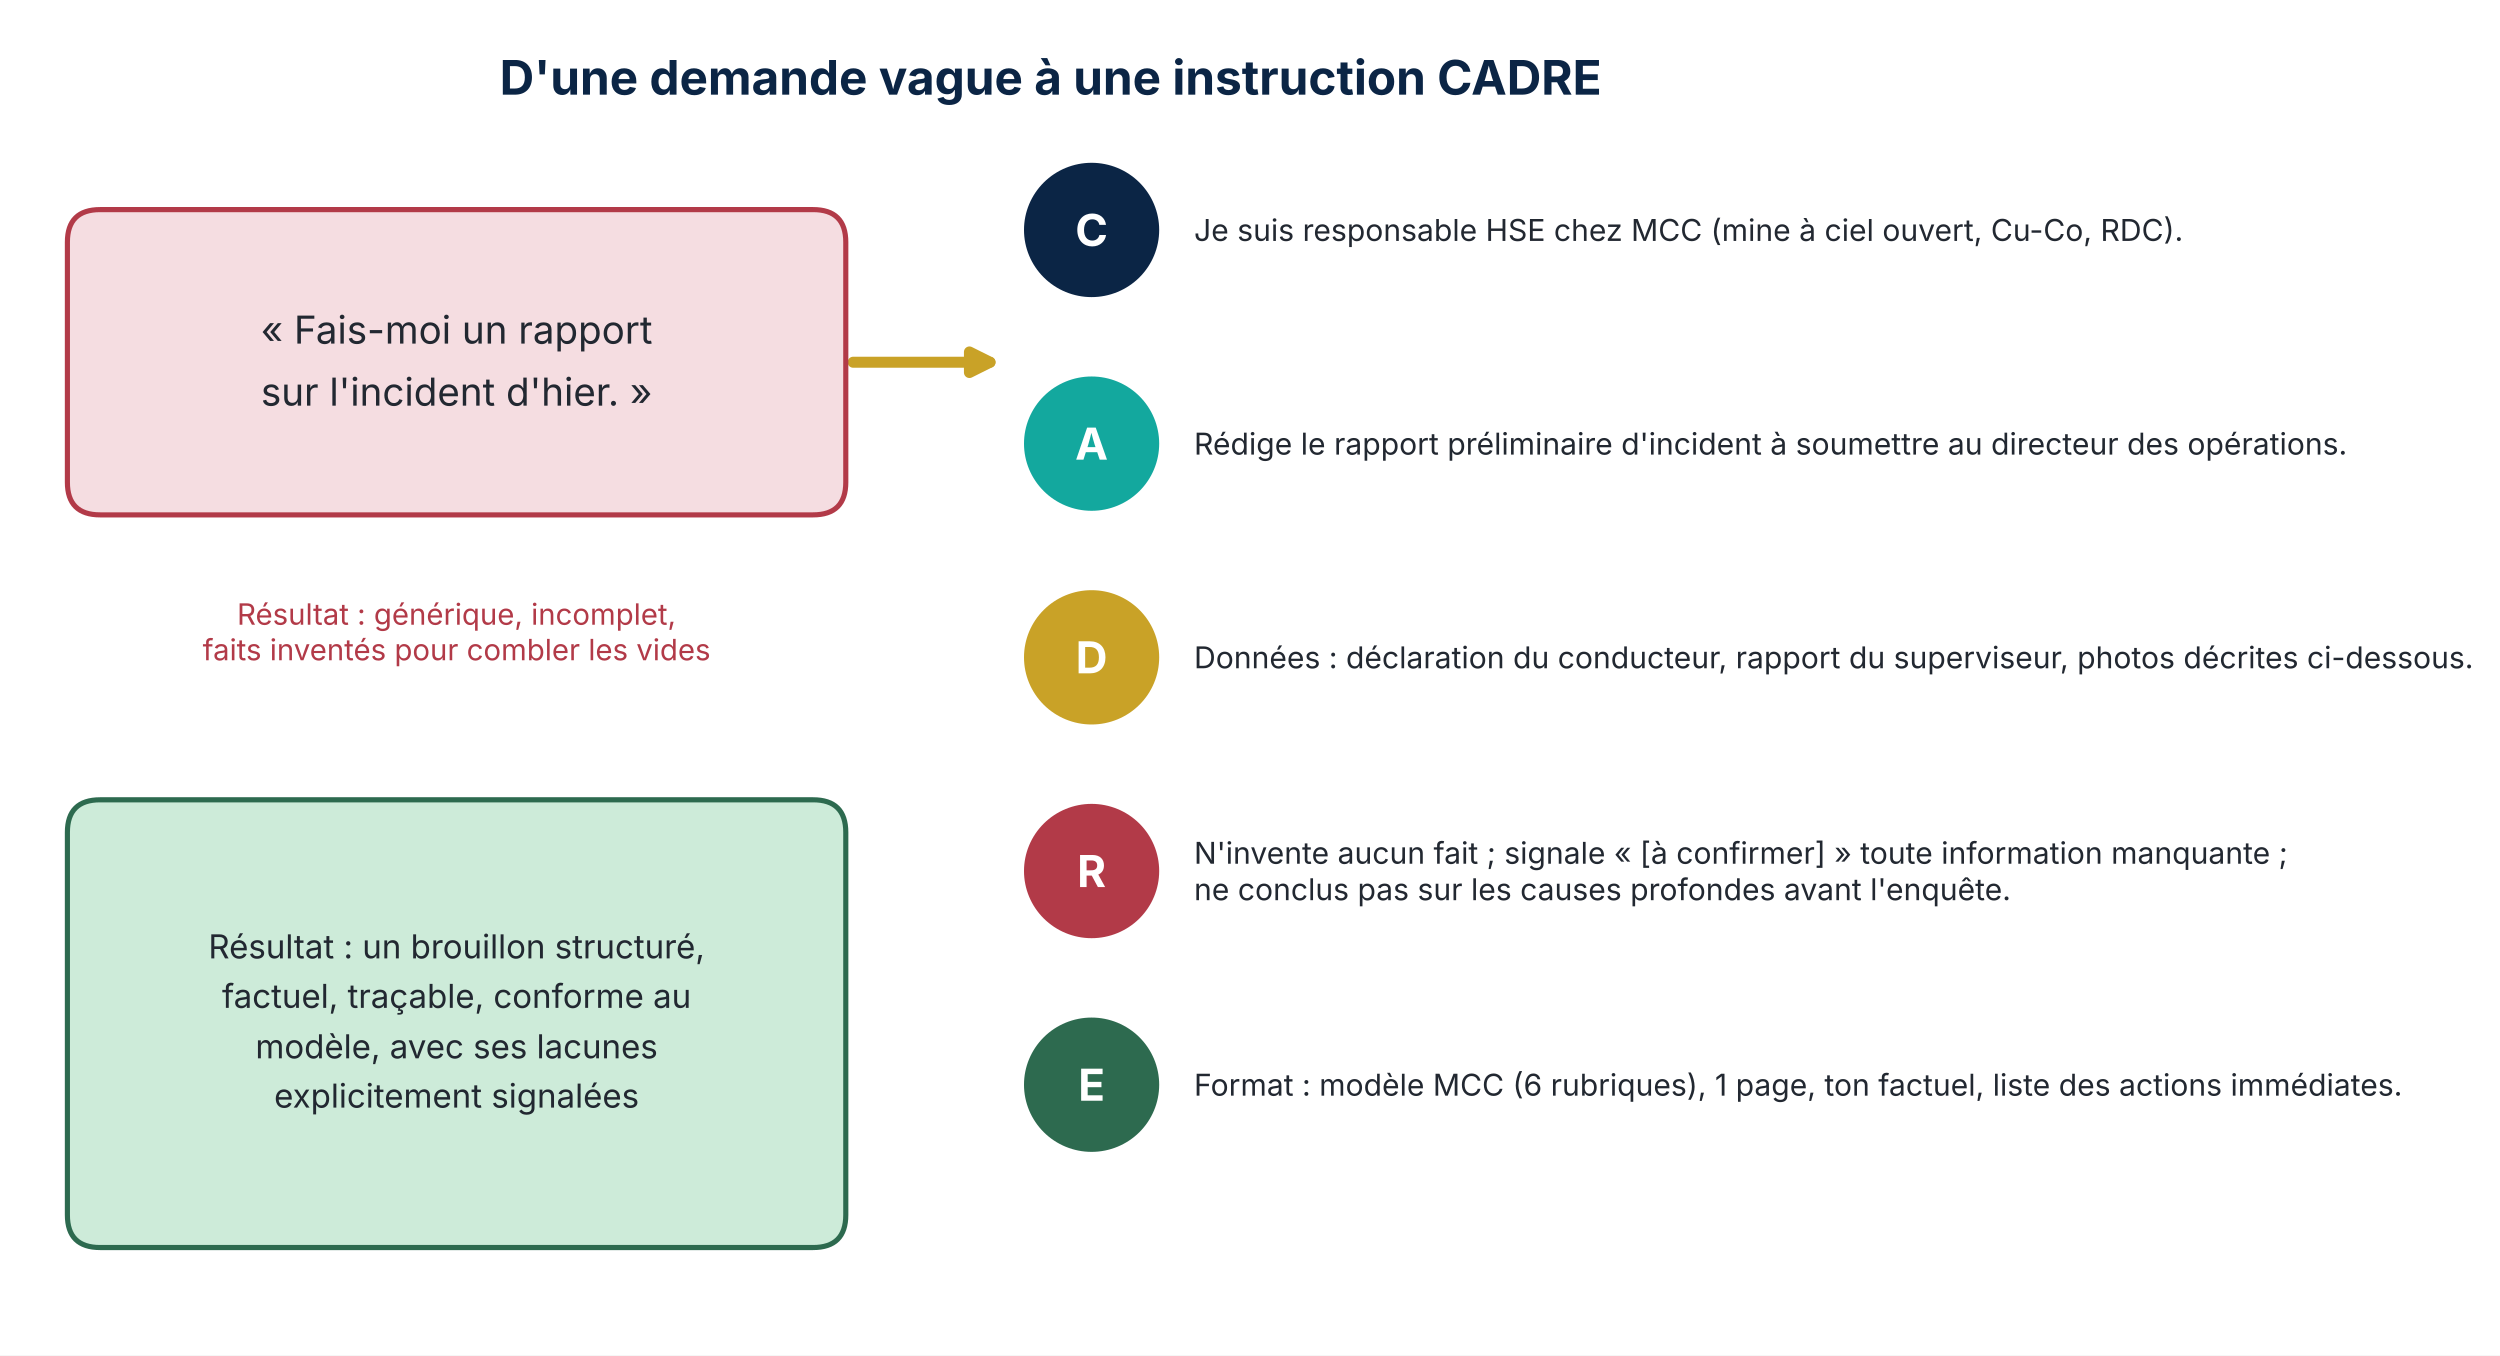
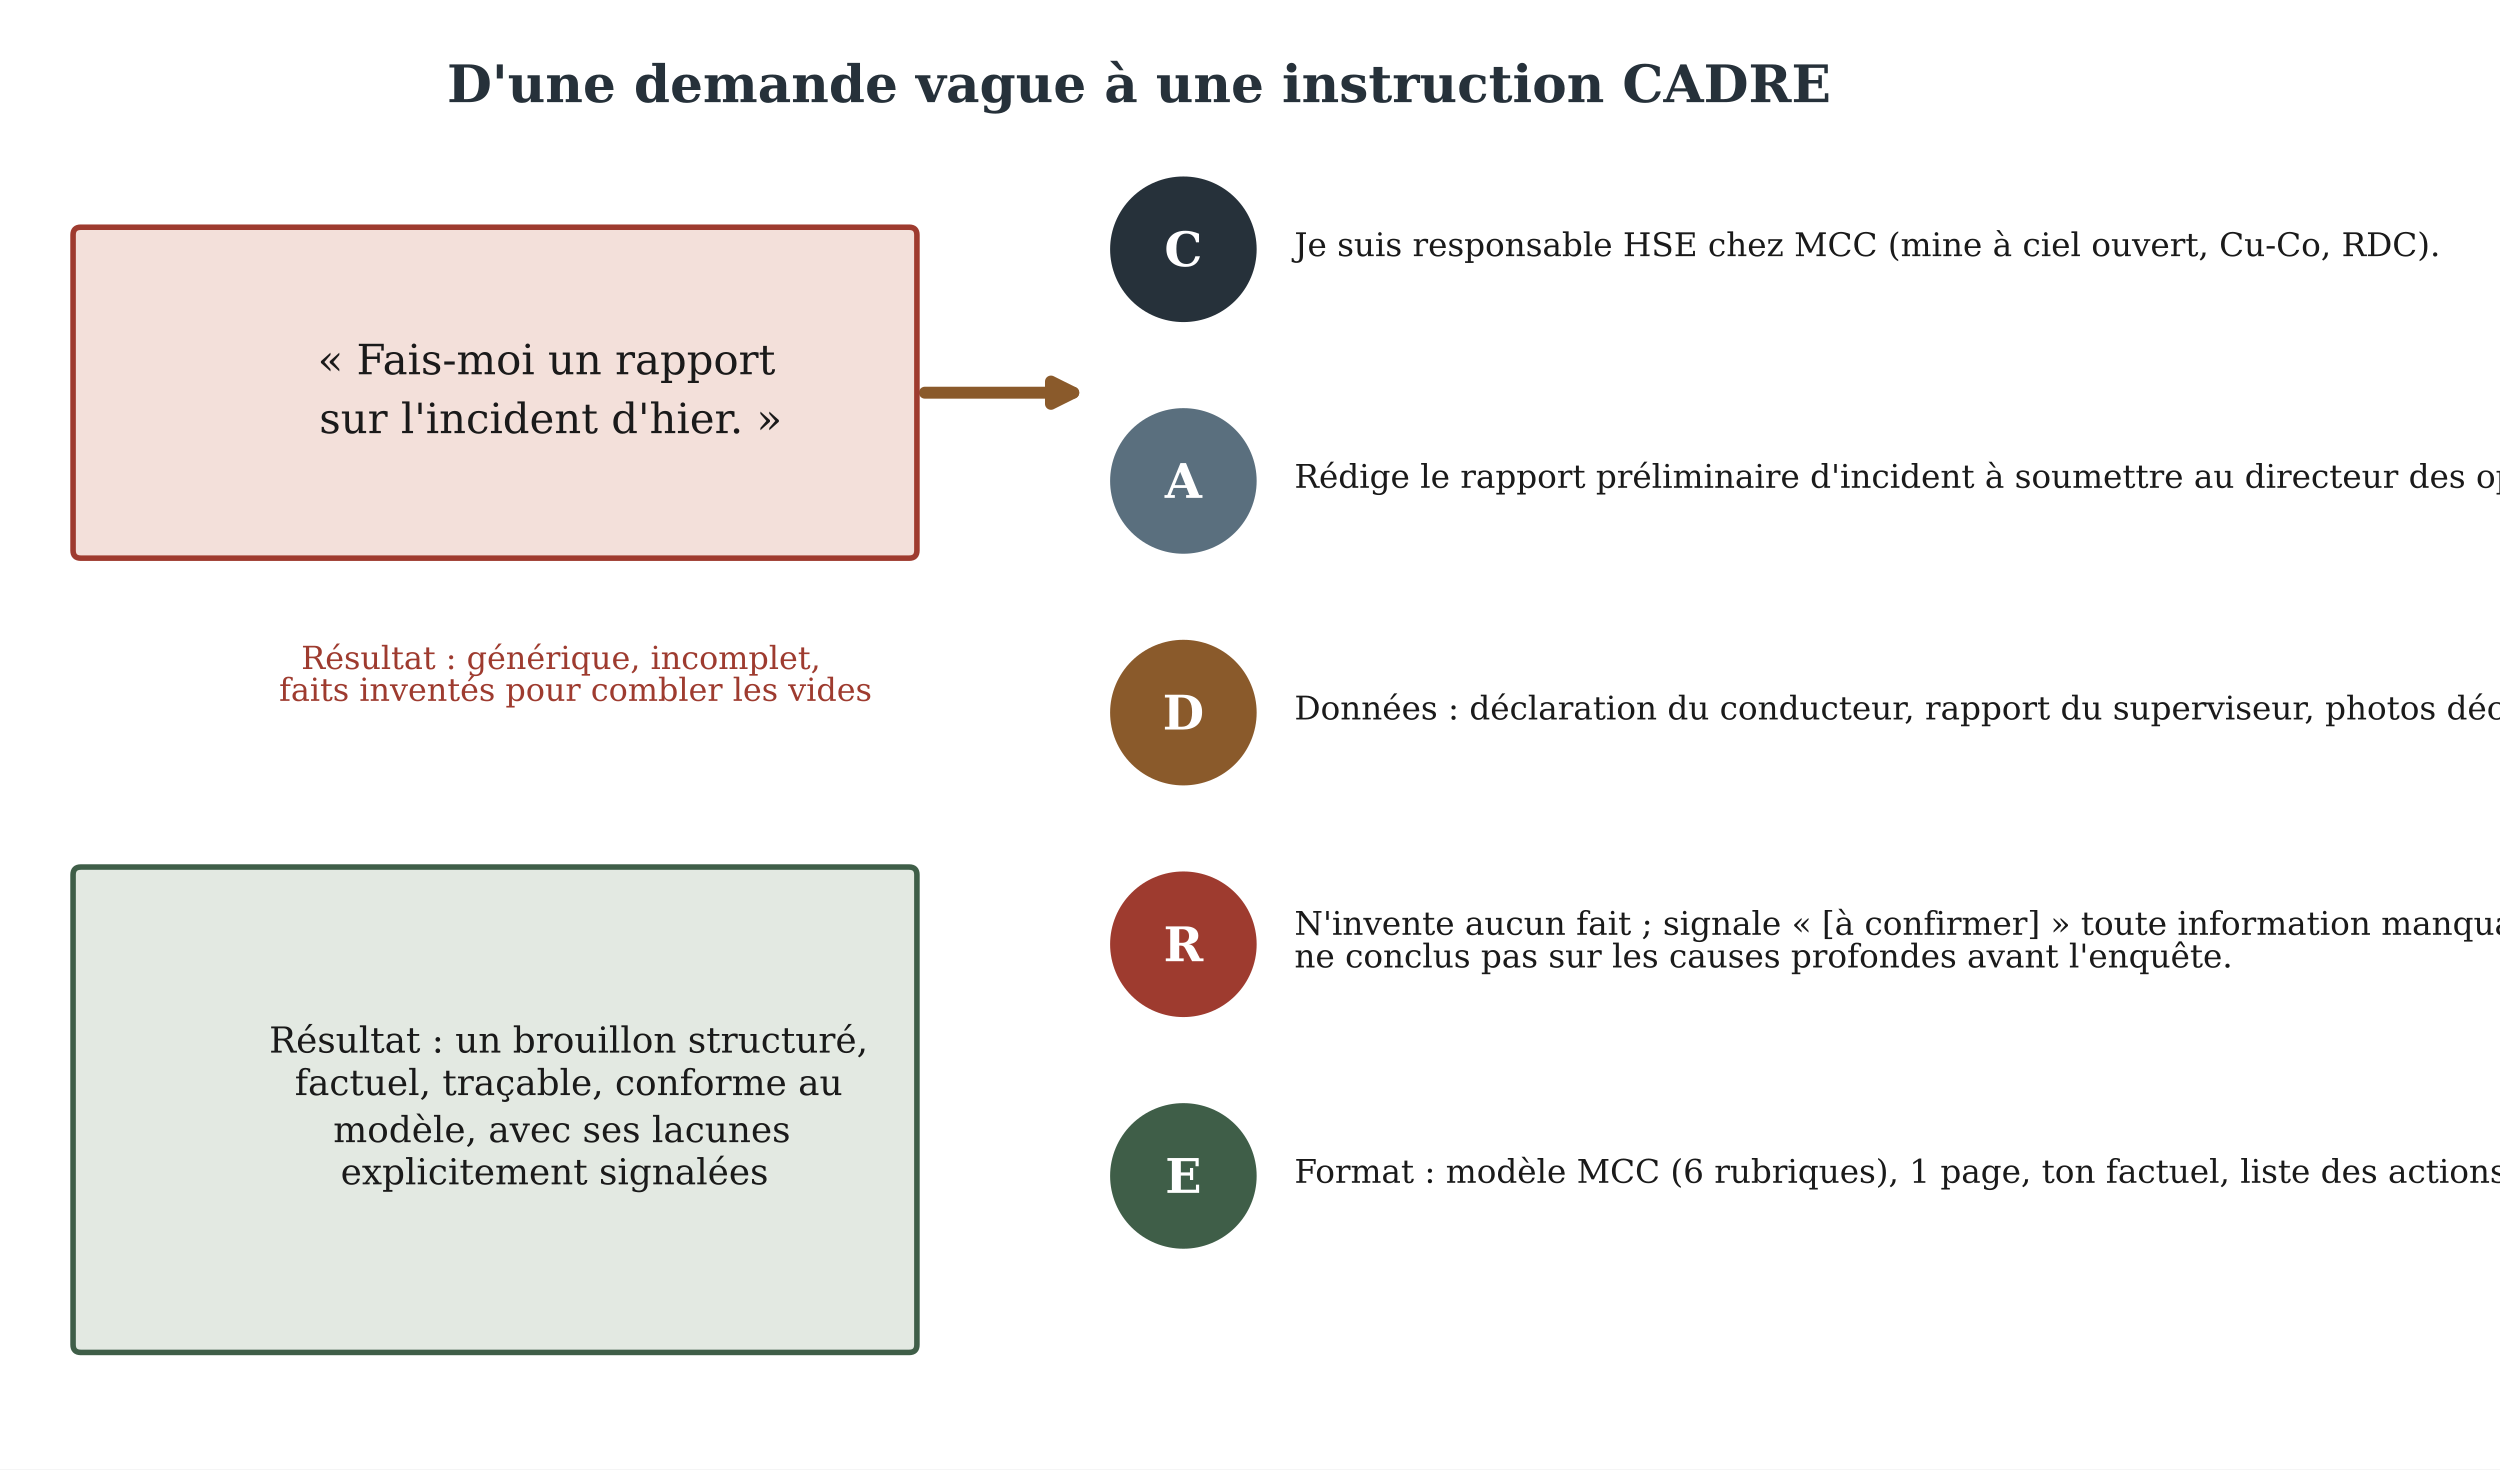
- <svg xmlns="http://www.w3.org/2000/svg" width="681.024pt" height="369.216pt" viewBox="0 0 681.024 369.216" version="1.1">
+ <svg xmlns="http://www.w3.org/2000/svg" width="628.2pt" height="369.216pt" viewBox="0 0 628.2 369.216" version="1.1">
  <defs>
    <style type="text/css">*{stroke-linejoin: round; stroke-linecap: butt}</style>
  </defs>
  <g id="figure_1">
    <g id="patch_1">
-       <path d="M 0 369.216  L 681.024 369.216  L 681.024 0  L 0 0  z " style="fill: #ffffff" />
+       <path d="M 0 369.216  L 628.2 369.216  L 628.2 0  L 0 0  z " style="fill: #ffffff" />
    </g>
    <g id="axes_1">
      <g id="patch_2">
-         <path d="M 232.403 98.676  Q 252.721 98.676 269.685 98.676  " clip-path="url(#p918eaede44)" style="fill: none; stroke: #c9a227; stroke-width: 3; stroke-linecap: round" />
-         <path d="M 264.085 95.876  L 269.685 98.676  L 264.085 101.476  z " clip-path="url(#p918eaede44)" style="fill: #c9a227; stroke: #c9a227; stroke-width: 3; stroke-linecap: round" />
+         <path d="M 232.403 98.676  Q 252.721 98.676 269.685 98.676  " clip-path="url(#pfdedd2eb32)" style="fill: none; stroke: #8a5a2b; stroke-width: 3; stroke-linecap: round" />
+         <path d="M 264.085 95.876  L 269.685 98.676  L 264.085 101.476  z " clip-path="url(#pfdedd2eb32)" style="fill: #8a5a2b; stroke: #8a5a2b; stroke-width: 3; stroke-linecap: round" />
      </g>
      <g id="patch_3">
-         <path d="M 297.36 80.935  C 302.243 80.935 306.928 79.008 310.381 75.577  C 313.834 72.146 315.774 67.492 315.774 62.64  C 315.774 57.788 313.834 53.134 310.381 49.703  C 306.928 46.272 302.243 44.345 297.36 44.345  C 292.477 44.345 287.792 46.272 284.339 49.703  C 280.886 53.134 278.946 57.788 278.946 62.64  C 278.946 67.492 280.886 72.146 284.339 75.577  C 287.792 79.008 292.477 80.935 297.36 80.935  z " clip-path="url(#p918eaede44)" style="fill: #0b2545" />
+         <path d="M 297.36 80.935  C 302.243 80.935 306.928 79.008 310.381 75.577  C 313.834 72.146 315.774 67.492 315.774 62.64  C 315.774 57.788 313.834 53.134 310.381 49.703  C 306.928 46.272 302.243 44.345 297.36 44.345  C 292.477 44.345 287.792 46.272 284.339 49.703  C 280.886 53.134 278.946 57.788 278.946 62.64  C 278.946 67.492 280.886 72.146 284.339 75.577  C 287.792 79.008 292.477 80.935 297.36 80.935  z " clip-path="url(#pfdedd2eb32)" style="fill: #26313a" />
      </g>
      <g id="patch_4">
-         <path d="M 297.36 139.147  C 302.243 139.147 306.928 137.22 310.381 133.789  C 313.834 130.358 315.774 125.704 315.774 120.852  C 315.774 116 313.834 111.346 310.381 107.915  C 306.928 104.484 302.243 102.557 297.36 102.557  C 292.477 102.557 287.792 104.484 284.339 107.915  C 280.886 111.346 278.946 116 278.946 120.852  C 278.946 125.704 280.886 130.358 284.339 133.789  C 287.792 137.22 292.477 139.147 297.36 139.147  z " clip-path="url(#p918eaede44)" style="fill: #13a89e" />
+         <path d="M 297.36 139.147  C 302.243 139.147 306.928 137.22 310.381 133.789  C 313.834 130.358 315.774 125.704 315.774 120.852  C 315.774 116 313.834 111.346 310.381 107.915  C 306.928 104.484 302.243 102.557 297.36 102.557  C 292.477 102.557 287.792 104.484 284.339 107.915  C 280.886 111.346 278.946 116 278.946 120.852  C 278.946 125.704 280.886 130.358 284.339 133.789  C 287.792 137.22 292.477 139.147 297.36 139.147  z " clip-path="url(#pfdedd2eb32)" style="fill: #5a6f7e" />
      </g>
      <g id="patch_5">
-         <path d="M 297.36 197.359  C 302.243 197.359 306.928 195.432 310.381 192.001  C 313.834 188.57 315.774 183.916 315.774 179.064  C 315.774 174.212 313.834 169.558 310.381 166.127  C 306.928 162.696 302.243 160.769 297.36 160.769  C 292.477 160.769 287.792 162.696 284.339 166.127  C 280.886 169.558 278.946 174.212 278.946 179.064  C 278.946 183.916 280.886 188.57 284.339 192.001  C 287.792 195.432 292.477 197.359 297.36 197.359  z " clip-path="url(#p918eaede44)" style="fill: #c9a227" />
+         <path d="M 297.36 197.359  C 302.243 197.359 306.928 195.432 310.381 192.001  C 313.834 188.57 315.774 183.916 315.774 179.064  C 315.774 174.212 313.834 169.558 310.381 166.127  C 306.928 162.696 302.243 160.769 297.36 160.769  C 292.477 160.769 287.792 162.696 284.339 166.127  C 280.886 169.558 278.946 174.212 278.946 179.064  C 278.946 183.916 280.886 188.57 284.339 192.001  C 287.792 195.432 292.477 197.359 297.36 197.359  z " clip-path="url(#pfdedd2eb32)" style="fill: #8a5a2b" />
      </g>
      <g id="patch_6">
-         <path d="M 297.36 255.571  C 302.243 255.571 306.928 253.644 310.381 250.213  C 313.834 246.782 315.774 242.128 315.774 237.276  C 315.774 232.424 313.834 227.77 310.381 224.339  C 306.928 220.908 302.243 218.981 297.36 218.981  C 292.477 218.981 287.792 220.908 284.339 224.339  C 280.886 227.77 278.946 232.424 278.946 237.276  C 278.946 242.128 280.886 246.782 284.339 250.213  C 287.792 253.644 292.477 255.571 297.36 255.571  z " clip-path="url(#p918eaede44)" style="fill: #b23a48" />
+         <path d="M 297.36 255.571  C 302.243 255.571 306.928 253.644 310.381 250.213  C 313.834 246.782 315.774 242.128 315.774 237.276  C 315.774 232.424 313.834 227.77 310.381 224.339  C 306.928 220.908 302.243 218.981 297.36 218.981  C 292.477 218.981 287.792 220.908 284.339 224.339  C 280.886 227.77 278.946 232.424 278.946 237.276  C 278.946 242.128 280.886 246.782 284.339 250.213  C 287.792 253.644 292.477 255.571 297.36 255.571  z " clip-path="url(#pfdedd2eb32)" style="fill: #9e3b2f" />
      </g>
      <g id="patch_7">
-         <path d="M 297.36 313.783  C 302.243 313.783 306.928 311.856 310.381 308.425  C 313.834 304.994 315.774 300.34 315.774 295.488  C 315.774 290.636 313.834 285.982 310.381 282.551  C 306.928 279.12 302.243 277.193 297.36 277.193  C 292.477 277.193 287.792 279.12 284.339 282.551  C 280.886 285.982 278.946 290.636 278.946 295.488  C 278.946 300.34 280.886 304.994 284.339 308.425  C 287.792 311.856 292.477 313.783 297.36 313.783  z " clip-path="url(#p918eaede44)" style="fill: #2d6a4f" />
+         <path d="M 297.36 313.783  C 302.243 313.783 306.928 311.856 310.381 308.425  C 313.834 304.994 315.774 300.34 315.774 295.488  C 315.774 290.636 313.834 285.982 310.381 282.551  C 306.928 279.12 302.243 277.193 297.36 277.193  C 292.477 277.193 287.792 279.12 284.339 282.551  C 280.886 285.982 278.946 290.636 278.946 295.488  C 278.946 300.34 280.886 304.994 284.339 308.425  C 287.792 311.856 292.477 313.783 297.36 313.783  z " clip-path="url(#pfdedd2eb32)" style="fill: #3f5e48" />
      </g>
      <g id="patch_8">
-         <path d="M 27.288 140.256  L 221.472 140.256  Q 230.4 140.256 230.4 131.386  L 230.4 65.966  Q 230.4 57.096 221.472 57.096  L 27.288 57.096  Q 18.36 57.096 18.36 65.966  L 18.36 131.386  Q 18.36 140.256 27.288 140.256  z " clip-path="url(#p918eaede44)" style="fill: #f5dde1; stroke: #b23a48; stroke-width: 1.4; stroke-linejoin: miter" />
+         <path d="M 20.313 140.256  L 228.447 140.256  Q 230.4 140.256 230.4 138.316  L 230.4 59.036  Q 230.4 57.096 228.447 57.096  L 20.313 57.096  Q 18.36 57.096 18.36 59.036  L 18.36 138.316  Q 18.36 140.256 20.313 140.256  z " clip-path="url(#pfdedd2eb32)" style="fill: #f3e0da; stroke: #9e3b2f; stroke-width: 1.4; stroke-linejoin: miter" />
      </g>
      <g id="patch_9">
-         <path d="M 27.288 339.84  L 221.472 339.84  Q 230.4 339.84 230.4 330.97  L 230.4 226.742  Q 230.4 217.872 221.472 217.872  L 27.288 217.872  Q 18.36 217.872 18.36 226.742  L 18.36 330.97  Q 18.36 339.84 27.288 339.84  z " clip-path="url(#p918eaede44)" style="fill: #cdebd9; stroke: #2d6a4f; stroke-width: 1.4; stroke-linejoin: miter" />
+         <path d="M 20.313 339.84  L 228.447 339.84  Q 230.4 339.84 230.4 337.9  L 230.4 219.812  Q 230.4 217.872 228.447 217.872  L 20.313 217.872  Q 18.36 217.872 18.36 219.812  L 18.36 337.9  Q 18.36 339.84 20.313 339.84  z " clip-path="url(#pfdedd2eb32)" style="fill: #e3e9e2; stroke: #3f5e48; stroke-width: 1.4; stroke-linejoin: miter" />
      </g>
      <g id="text_1">
-         <text style="font-weight: 700; font-size: 13px; font-family: 'Inter', 'DejaVu Sans'; text-anchor: middle; fill: #0b2545" x="286.2" y="25.789" transform="rotate(-0 286.2 25.789)">D'une demande vague à une instruction CADRE</text>
+         <text style="font-weight: 700; font-size: 13px; font-family: 'EB Garamond', 'DejaVu Serif'; text-anchor: middle; fill: #26313a" x="286.2" y="25.669" transform="rotate(-0 286.2 25.6685)">D'une demande vague à une instruction CADRE</text>
      </g>
      <g id="text_2">
-         <text style="font-size: 10.5px; font-family: 'Inter', 'DejaVu Sans'; fill: #222831" transform="translate(71.01293 93.60919)">« Fais-moi un rapport</text>
-         <text style="font-size: 10.5px; font-family: 'Inter', 'DejaVu Sans'; fill: #222831" transform="translate(71.07117 110.4997)">sur l'incident d'hier. »</text>
+         <text style="font-size: 10.5px; font-family: 'EB Garamond', 'DejaVu Serif'; fill: #1a1a1a" transform="translate(79.82637 94.04534)">« Fais-moi un rapport</text>
+         <text style="font-size: 10.5px; font-family: 'EB Garamond', 'DejaVu Serif'; fill: #1a1a1a" transform="translate(80.23324 108.8397)">sur l'incident d'hier. »</text>
      </g>
      <g id="text_3">
-         <text style="font-size: 8px; font-family: 'Inter', 'DejaVu Sans'; fill: #b23a48" transform="translate(64.57188 170.182)">Résultat : générique, incomplet,</text>
-         <text style="font-size: 8px; font-family: 'Inter', 'DejaVu Sans'; fill: #b23a48" transform="translate(55.20625 179.8617)">faits inventés pour combler les vides</text>
+         <text style="font-size: 8px; font-family: 'EB Garamond', 'DejaVu Serif'; fill: #9e3b2f" transform="translate(75.695 168.112)">Résultat : générique, incomplet,</text>
+         <text style="font-size: 8px; font-family: 'EB Garamond', 'DejaVu Serif'; fill: #9e3b2f" transform="translate(70.1275 176.112)">faits inventés pour combler les vides</text>
      </g>
      <g id="text_4">
-         <text style="font-weight: 700; font-size: 12px; font-family: 'Inter', 'DejaVu Sans'; text-anchor: middle; fill: #ffffff" x="297.36" y="67.005" transform="rotate(-0 297.36 67.00523)">C</text>
+         <text style="font-weight: 700; font-size: 12px; font-family: 'EB Garamond', 'DejaVu Serif'; text-anchor: middle; fill: #ffffff" x="297.36" y="66.894" transform="rotate(-0 297.36 66.894)">C</text>
      </g>
      <g id="text_5">
-         <text style="font-size: 8.2px; font-family: 'Inter', 'DejaVu Sans'; text-anchor: start; fill: #222831" x="325.26" y="65.623" transform="rotate(-0 325.26 65.62291)">Je suis responsable HSE chez MCC (mine à ciel ouvert, Cu-Co, RDC).</text>
+         <text style="font-size: 8.2px; font-family: 'EB Garamond', 'DejaVu Serif'; text-anchor: start; fill: #1a1a1a" x="325.26" y="64.362" transform="rotate(-0 325.26 64.362)">Je suis responsable HSE chez MCC (mine à ciel ouvert, Cu-Co, RDC).</text>
      </g>
      <g id="text_6">
-         <text style="font-weight: 700; font-size: 12px; font-family: 'Inter', 'DejaVu Sans'; text-anchor: middle; fill: #ffffff" x="297.36" y="125.217" transform="rotate(-0 297.36 125.2172)">A</text>
+         <text style="font-weight: 700; font-size: 12px; font-family: 'EB Garamond', 'DejaVu Serif'; text-anchor: middle; fill: #ffffff" x="297.36" y="125.106" transform="rotate(-0 297.36 125.106)">A</text>
      </g>
      <g id="text_7">
-         <text style="font-size: 8.2px; font-family: 'Inter', 'DejaVu Sans'; text-anchor: start; fill: #222831" x="325.26" y="123.835" transform="rotate(-0 325.26 123.8349)">Rédige le rapport préliminaire d'incident à soumettre au directeur des opérations.</text>
+         <text style="font-size: 8.2px; font-family: 'EB Garamond', 'DejaVu Serif'; text-anchor: start; fill: #1a1a1a" x="325.26" y="122.574" transform="rotate(-0 325.26 122.574)">Rédige le rapport préliminaire d'incident à soumettre au directeur des opérations.</text>
      </g>
      <g id="text_8">
-         <text style="font-weight: 700; font-size: 12px; font-family: 'Inter', 'DejaVu Sans'; text-anchor: middle; fill: #ffffff" x="297.36" y="183.429" transform="rotate(-0 297.36 183.4292)">D</text>
+         <text style="font-weight: 700; font-size: 12px; font-family: 'EB Garamond', 'DejaVu Serif'; text-anchor: middle; fill: #ffffff" x="297.36" y="183.318" transform="rotate(-0 297.36 183.318)">D</text>
      </g>
      <g id="text_9">
-         <text style="font-size: 8.2px; font-family: 'Inter', 'DejaVu Sans'; text-anchor: start; fill: #222831" x="325.26" y="182.047" transform="rotate(-0 325.26 182.0469)">Données : déclaration du conducteur, rapport du superviseur, photos décrites ci-dessous.</text>
+         <text style="font-size: 8.2px; font-family: 'EB Garamond', 'DejaVu Serif'; text-anchor: start; fill: #1a1a1a" x="325.26" y="180.786" transform="rotate(-0 325.26 180.786)">Données : déclaration du conducteur, rapport du superviseur, photos décrites ci-dessous.</text>
      </g>
      <g id="text_10">
-         <text style="font-weight: 700; font-size: 12px; font-family: 'Inter', 'DejaVu Sans'; text-anchor: middle; fill: #ffffff" x="297.36" y="241.641" transform="rotate(-0 297.36 241.6412)">R</text>
+         <text style="font-weight: 700; font-size: 12px; font-family: 'EB Garamond', 'DejaVu Serif'; text-anchor: middle; fill: #ffffff" x="297.36" y="241.53" transform="rotate(-0 297.36 241.53)">R</text>
      </g>
      <g id="text_11">
-         <text style="font-size: 8.2px; font-family: 'Inter', 'DejaVu Sans'; fill: #222831" transform="translate(325.26 235.2981)">N'invente aucun fait ; signale « [à confirmer] » toute information manquante ;</text>
-         <text style="font-size: 8.2px; font-family: 'Inter', 'DejaVu Sans'; fill: #222831" transform="translate(325.26 245.2198)">ne conclus pas sur les causes profondes avant l'enquête.</text>
+         <text style="font-size: 8.2px; font-family: 'EB Garamond', 'DejaVu Serif'; fill: #1a1a1a" transform="translate(325.26 234.898)">N'invente aucun fait ; signale « [à confirmer] » toute information manquante ;</text>
+         <text style="font-size: 8.2px; font-family: 'EB Garamond', 'DejaVu Serif'; fill: #1a1a1a" transform="translate(325.26 243.098)">ne conclus pas sur les causes profondes avant l'enquête.</text>
      </g>
      <g id="text_12">
-         <text style="font-weight: 700; font-size: 12px; font-family: 'Inter', 'DejaVu Sans'; text-anchor: middle; fill: #ffffff" x="297.36" y="299.853" transform="rotate(-0 297.36 299.8532)">E</text>
+         <text style="font-weight: 700; font-size: 12px; font-family: 'EB Garamond', 'DejaVu Serif'; text-anchor: middle; fill: #ffffff" x="297.36" y="299.742" transform="rotate(-0 297.36 299.742)">E</text>
      </g>
      <g id="text_13">
-         <text style="font-size: 8.2px; font-family: 'Inter', 'DejaVu Sans'; text-anchor: start; fill: #222831" x="325.26" y="298.471" transform="rotate(-0 325.26 298.4709)">Format : modèle MCC (6 rubriques), 1 page, ton factuel, liste des actions immédiates.</text>
+         <text style="font-size: 8.2px; font-family: 'EB Garamond', 'DejaVu Serif'; text-anchor: start; fill: #1a1a1a" x="325.26" y="297.21" transform="rotate(-0 325.26 297.21)">Format : modèle MCC (6 rubriques), 1 page, ton factuel, liste des actions immédiates.</text>
      </g>
      <g id="text_14">
-         <text style="font-size: 9px; font-family: 'Inter', 'DejaVu Sans'; fill: #222831" transform="translate(56.75766 261.0725)">Résultat : un brouillon structuré,</text>
-         <text style="font-size: 9px; font-family: 'Inter', 'DejaVu Sans'; fill: #222831" transform="translate(60.46945 274.5594)">factuel, traçable, conforme au</text>
-         <text style="font-size: 9px; font-family: 'Inter', 'DejaVu Sans'; fill: #222831" transform="translate(69.57914 288.2966)">modèle, avec ses lacunes</text>
-         <text style="font-size: 9px; font-family: 'Inter', 'DejaVu Sans'; fill: #222831" transform="translate(74.66977 301.7266)">explicitement signalées</text>
+         <text style="font-size: 9px; font-family: 'EB Garamond', 'DejaVu Serif'; fill: #1a1a1a" transform="translate(67.63289 264.4919)">Résultat : un brouillon structuré,</text>
+         <text style="font-size: 9px; font-family: 'EB Garamond', 'DejaVu Serif'; fill: #1a1a1a" transform="translate(74.06789 275.1744)">factuel, traçable, conforme au</text>
+         <text style="font-size: 9px; font-family: 'EB Garamond', 'DejaVu Serif'; fill: #1a1a1a" transform="translate(83.74078 286.9919)">modèle, avec ses lacunes</text>
+         <text style="font-size: 9px; font-family: 'EB Garamond', 'DejaVu Serif'; fill: #1a1a1a" transform="translate(85.59844 297.5985)">explicitement signalées</text>
      </g>
    </g>
  </g>
  <defs>
-     <clipPath id="p918eaede44">
+     <clipPath id="pfdedd2eb32">
      <rect x="7.2" y="7.2" width="613.8" height="354.816" />
    </clipPath>
  </defs>
</svg>
